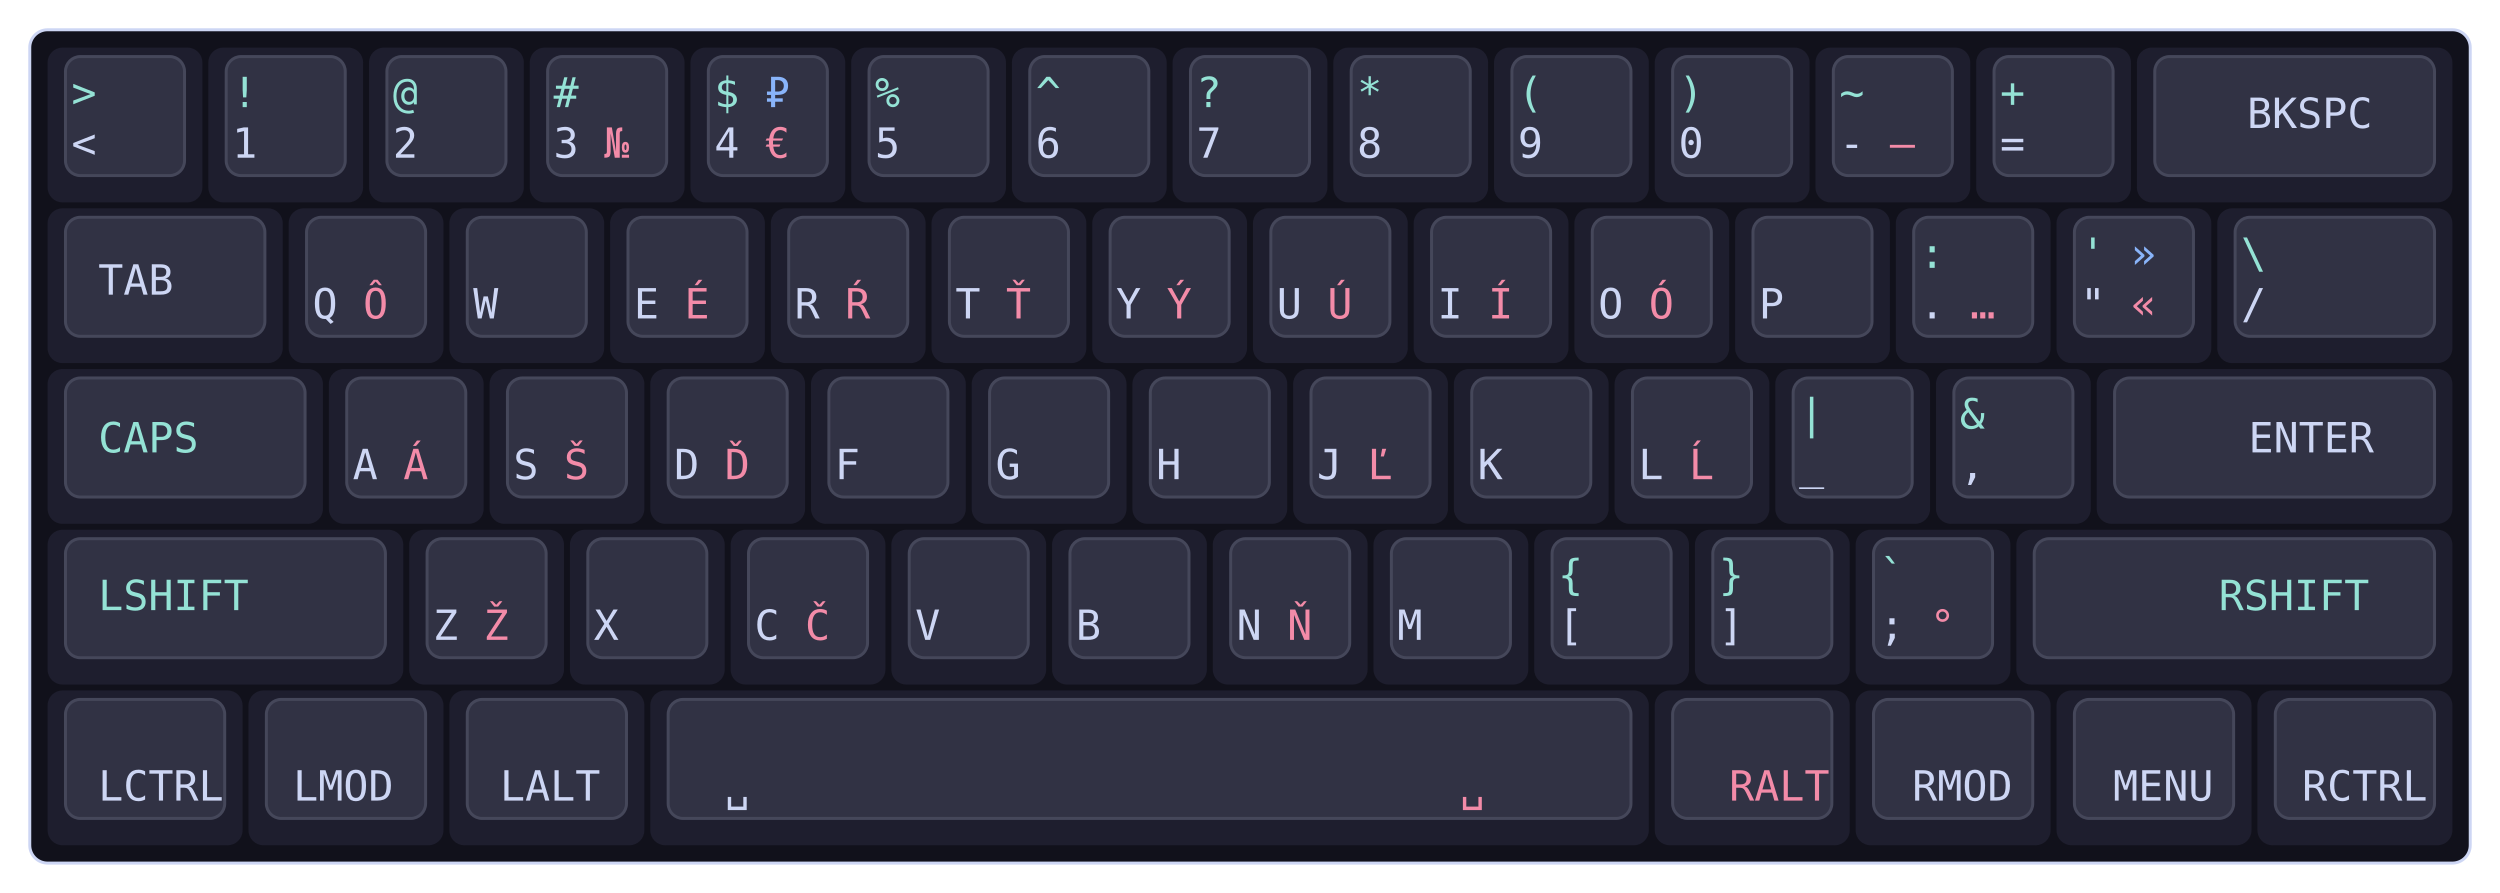
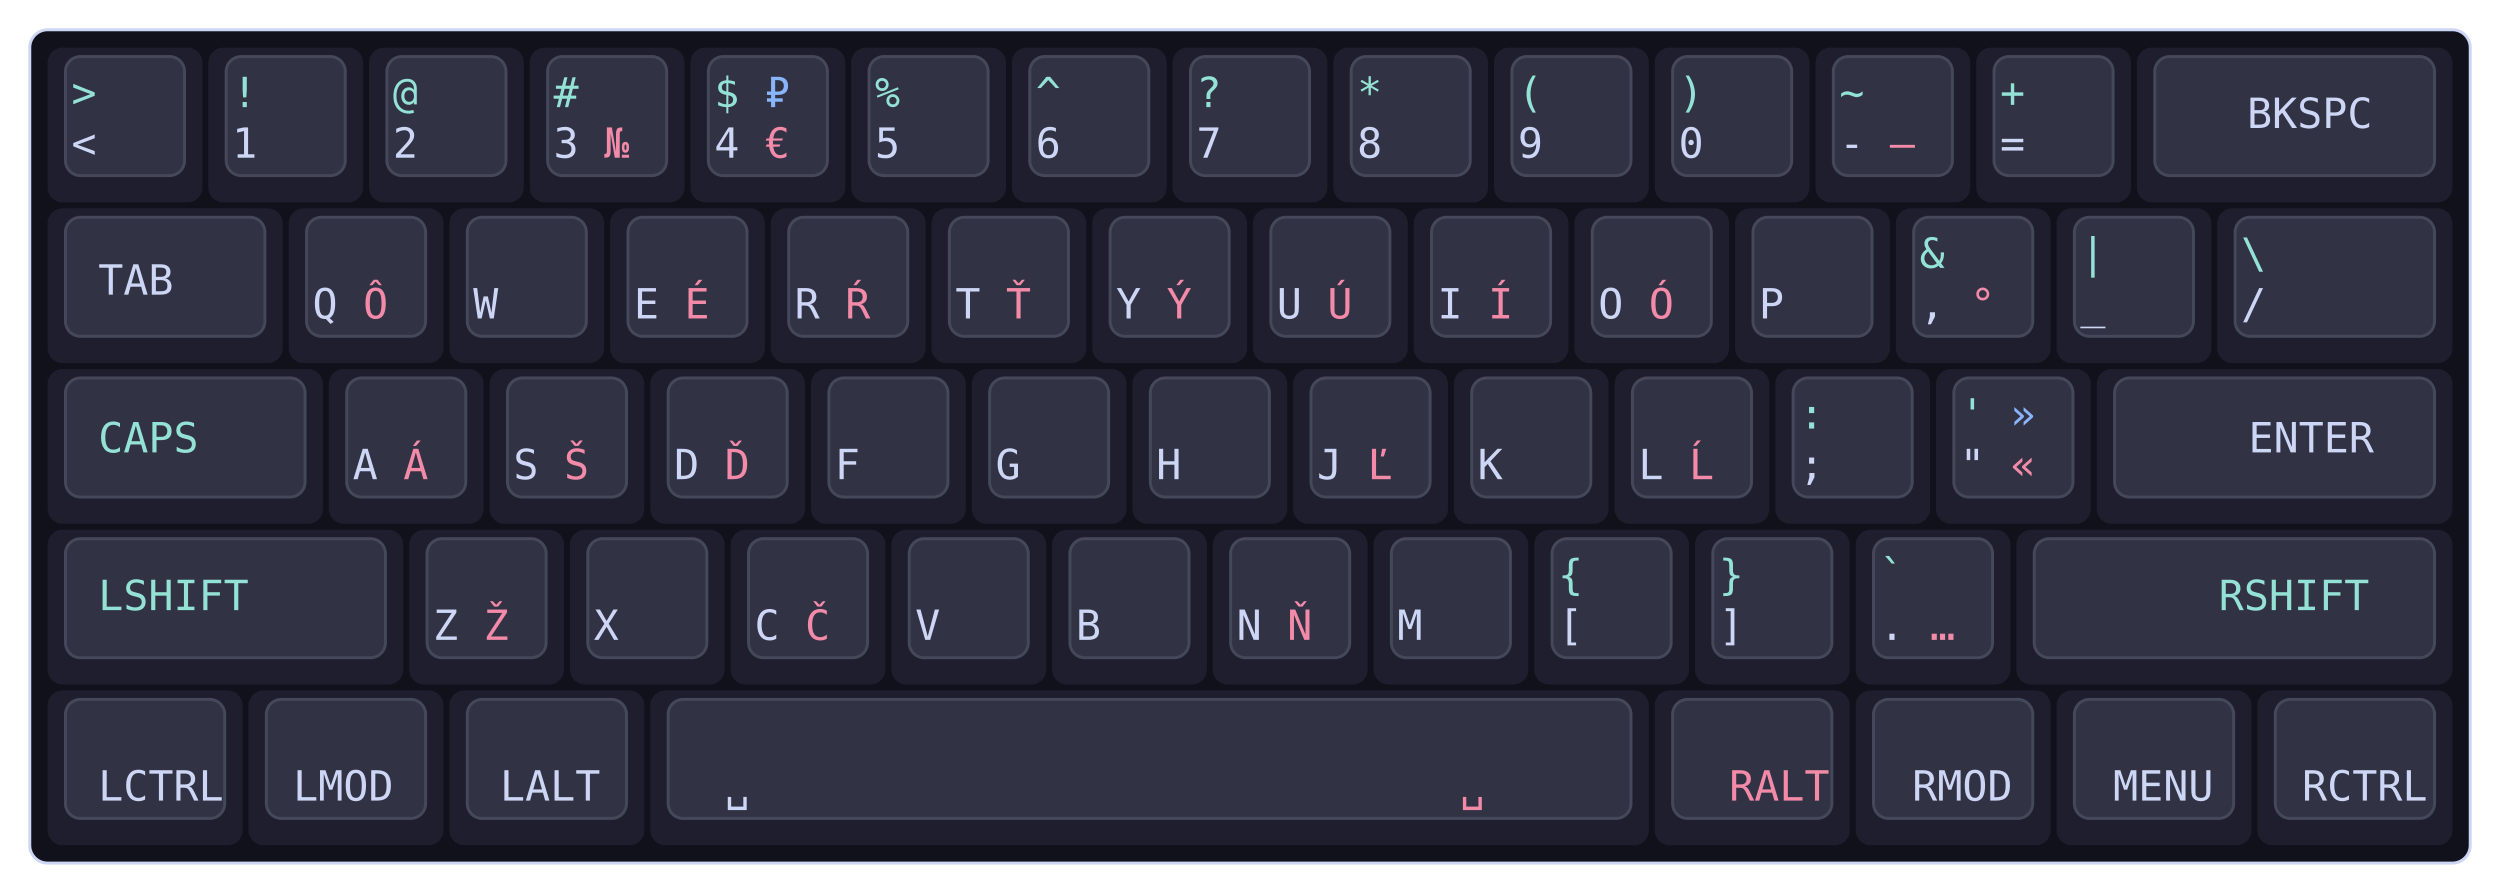
<svg xmlns="http://www.w3.org/2000/svg" width="840px" height="300px" viewBox="0 0 840 300">
  <style type="text/css">
    .keycap .outer { fill: #1e1e2e; }
    .keycap .inner { fill: #313244; stroke: #45475a; }
    .label { font: 14px monospace; }
    .label.level1 { fill: #cdd6f4; }
    .label.level2 { fill: #94e2d5; }
    .label.level3 { fill: #f38ba8; }
    .label.level4 { fill: #89b4fa; }
    .label.small { font-size: 10px; }
  </style>
  <g transform="translate(10,10)">
    <rect width="820" height="280" stroke="#cdd6f4" stroke-width="1" fill="#11111b" rx="6" />
    <g transform="translate(5,5)">
      <g class="keycap">
        <rect x="1" y="1" width="52" height="52" rx="5" class="outer" />
        <rect x="7" y="4" width="40" height="40" rx="5" class="inner" />
        <text x="9.0" y="38.0" class="label level1">&lt;</text>
        <text x="9.0" y="21.0" class="label level2">&gt;</text>
        <text x="26.0" y="38.0" class="label level3" />
        <text x="26.0" y="21.0" class="label level4" />
      </g>
      <g class="keycap">
        <rect x="55" y="1" width="52" height="52" rx="5" class="outer" />
        <rect x="61" y="4" width="40" height="40" rx="5" class="inner" />
        <text x="63.0" y="38.0" class="label level1">1</text>
        <text x="63.0" y="21.0" class="label level2">!</text>
        <text x="80.0" y="38.0" class="label level3" />
        <text x="80.0" y="21.0" class="label level4" />
      </g>
      <g class="keycap">
        <rect x="109" y="1" width="52" height="52" rx="5" class="outer" />
        <rect x="115" y="4" width="40" height="40" rx="5" class="inner" />
        <text x="117.0" y="38.0" class="label level1">2</text>
        <text x="117.0" y="21.0" class="label level2">@</text>
        <text x="134.0" y="38.0" class="label level3" />
        <text x="134.0" y="21.0" class="label level4" />
      </g>
      <g class="keycap">
        <rect x="163" y="1" width="52" height="52" rx="5" class="outer" />
        <rect x="169" y="4" width="40" height="40" rx="5" class="inner" />
        <text x="171.0" y="38.0" class="label level1">3</text>
        <text x="171.0" y="21.0" class="label level2">#</text>
        <text x="188.0" y="38.0" class="label level3">№</text>
        <text x="188.0" y="21.0" class="label level4" />
      </g>
      <g class="keycap">
        <rect x="217" y="1" width="52" height="52" rx="5" class="outer" />
        <rect x="223" y="4" width="40" height="40" rx="5" class="inner" />
        <text x="225.0" y="38.0" class="label level1">4</text>
        <text x="225.0" y="21.0" class="label level2">$</text>
        <text x="242.0" y="38.0" class="label level3">€</text>
        <text x="242.0" y="21.0" class="label level4">₽</text>
      </g>
      <g class="keycap">
        <rect x="271" y="1" width="52" height="52" rx="5" class="outer" />
        <rect x="277" y="4" width="40" height="40" rx="5" class="inner" />
        <text x="279.0" y="38.0" class="label level1">5</text>
        <text x="279.0" y="21.0" class="label level2">%</text>
        <text x="296.0" y="38.0" class="label level3" />
        <text x="296.0" y="21.0" class="label level4" />
      </g>
      <g class="keycap">
        <rect x="325" y="1" width="52" height="52" rx="5" class="outer" />
        <rect x="331" y="4" width="40" height="40" rx="5" class="inner" />
        <text x="333.0" y="38.0" class="label level1">6</text>
        <text x="333.0" y="21.0" class="label level2">^</text>
        <text x="350.0" y="38.0" class="label level3" />
        <text x="350.0" y="21.0" class="label level4" />
      </g>
      <g class="keycap">
        <rect x="379" y="1" width="52" height="52" rx="5" class="outer" />
        <rect x="385" y="4" width="40" height="40" rx="5" class="inner" />
        <text x="387.0" y="38.0" class="label level1">7</text>
        <text x="387.0" y="21.0" class="label level2">?</text>
        <text x="404.0" y="38.0" class="label level3" />
        <text x="404.0" y="21.0" class="label level4" />
      </g>
      <g class="keycap">
        <rect x="433" y="1" width="52" height="52" rx="5" class="outer" />
        <rect x="439" y="4" width="40" height="40" rx="5" class="inner" />
        <text x="441.0" y="38.0" class="label level1">8</text>
        <text x="441.0" y="21.0" class="label level2">*</text>
        <text x="458.0" y="38.0" class="label level3" />
        <text x="458.0" y="21.0" class="label level4" />
      </g>
      <g class="keycap">
        <rect x="487" y="1" width="52" height="52" rx="5" class="outer" />
        <rect x="493" y="4" width="40" height="40" rx="5" class="inner" />
        <text x="495.0" y="38.0" class="label level1">9</text>
        <text x="495.0" y="21.0" class="label level2">(</text>
        <text x="512.0" y="38.0" class="label level3" />
        <text x="512.0" y="21.0" class="label level4" />
      </g>
      <g class="keycap">
        <rect x="541" y="1" width="52" height="52" rx="5" class="outer" />
        <rect x="547" y="4" width="40" height="40" rx="5" class="inner" />
        <text x="549.0" y="38.0" class="label level1">0</text>
        <text x="549.0" y="21.0" class="label level2">)</text>
        <text x="566.0" y="38.0" class="label level3" />
        <text x="566.0" y="21.0" class="label level4" />
      </g>
      <g class="keycap">
        <rect x="595" y="1" width="52" height="52" rx="5" class="outer" />
        <rect x="601" y="4" width="40" height="40" rx="5" class="inner" />
        <text x="603.0" y="38.0" class="label level1">-</text>
        <text x="603.0" y="21.0" class="label level2">~</text>
        <text x="620.0" y="38.0" class="label level3">—</text>
        <text x="620.0" y="21.0" class="label level4" />
      </g>
      <g class="keycap">
        <rect x="649" y="1" width="52" height="52" rx="5" class="outer" />
        <rect x="655" y="4" width="40" height="40" rx="5" class="inner" />
        <text x="657.0" y="38.0" class="label level1">=</text>
        <text x="657.0" y="21.0" class="label level2">+</text>
        <text x="674.0" y="38.0" class="label level3" />
        <text x="674.0" y="21.0" class="label level4" />
      </g>
      <g class="keycap">
        <rect x="703" y="1" width="106" height="52" rx="5" class="outer" />
        <rect x="709" y="4" width="94" height="40" rx="5" class="inner" />
        <text x="740.0" y="28.0" class="label level1">BKSPC</text>
      </g>
      <g class="keycap">
        <rect x="1" y="55" width="79" height="52" rx="5" class="outer" />
        <rect x="7" y="58" width="67" height="40" rx="5" class="inner" />
        <text x="18.0" y="84.0" class="label level1">TAB</text>
      </g>
      <g class="keycap">
        <rect x="82" y="55" width="52" height="52" rx="5" class="outer" />
        <rect x="88" y="58" width="40" height="40" rx="5" class="inner" />
        <text x="90.0" y="92.0" class="label level1">Q</text>
        <text x="90.0" y="75.0" class="label level2" />
        <text x="107.0" y="92.0" class="label level3">Ô</text>
        <text x="107.0" y="75.0" class="label level4" />
      </g>
      <g class="keycap">
        <rect x="136" y="55" width="52" height="52" rx="5" class="outer" />
        <rect x="142" y="58" width="40" height="40" rx="5" class="inner" />
        <text x="144.0" y="92.0" class="label level1">W</text>
        <text x="144.0" y="75.0" class="label level2" />
        <text x="161.0" y="92.0" class="label level3" />
        <text x="161.0" y="75.0" class="label level4" />
      </g>
      <g class="keycap">
        <rect x="190" y="55" width="52" height="52" rx="5" class="outer" />
        <rect x="196" y="58" width="40" height="40" rx="5" class="inner" />
        <text x="198.0" y="92.0" class="label level1">E</text>
        <text x="198.0" y="75.0" class="label level2" />
        <text x="215.0" y="92.0" class="label level3">É</text>
        <text x="215.0" y="75.0" class="label level4" />
      </g>
      <g class="keycap">
        <rect x="244" y="55" width="52" height="52" rx="5" class="outer" />
        <rect x="250" y="58" width="40" height="40" rx="5" class="inner" />
        <text x="252.0" y="92.0" class="label level1">R</text>
        <text x="252.0" y="75.0" class="label level2" />
        <text x="269.0" y="92.0" class="label level3">Ŕ</text>
        <text x="269.0" y="75.0" class="label level4" />
      </g>
      <g class="keycap">
        <rect x="298" y="55" width="52" height="52" rx="5" class="outer" />
        <rect x="304" y="58" width="40" height="40" rx="5" class="inner" />
        <text x="306.0" y="92.0" class="label level1">T</text>
        <text x="306.0" y="75.0" class="label level2" />
        <text x="323.0" y="92.0" class="label level3">Ť</text>
        <text x="323.0" y="75.0" class="label level4" />
      </g>
      <g class="keycap">
        <rect x="352" y="55" width="52" height="52" rx="5" class="outer" />
        <rect x="358" y="58" width="40" height="40" rx="5" class="inner" />
        <text x="360.0" y="92.0" class="label level1">Y</text>
        <text x="360.0" y="75.0" class="label level2" />
        <text x="377.0" y="92.0" class="label level3">Ý</text>
        <text x="377.0" y="75.0" class="label level4" />
      </g>
      <g class="keycap">
        <rect x="406" y="55" width="52" height="52" rx="5" class="outer" />
        <rect x="412" y="58" width="40" height="40" rx="5" class="inner" />
        <text x="414.0" y="92.0" class="label level1">U</text>
        <text x="414.0" y="75.0" class="label level2" />
        <text x="431.0" y="92.0" class="label level3">Ú</text>
        <text x="431.0" y="75.0" class="label level4" />
      </g>
      <g class="keycap">
        <rect x="460" y="55" width="52" height="52" rx="5" class="outer" />
        <rect x="466" y="58" width="40" height="40" rx="5" class="inner" />
        <text x="468.0" y="92.0" class="label level1">I</text>
        <text x="468.0" y="75.0" class="label level2" />
        <text x="485.0" y="92.0" class="label level3">Í</text>
        <text x="485.0" y="75.0" class="label level4" />
      </g>
      <g class="keycap">
        <rect x="514" y="55" width="52" height="52" rx="5" class="outer" />
        <rect x="520" y="58" width="40" height="40" rx="5" class="inner" />
        <text x="522.0" y="92.0" class="label level1">O</text>
        <text x="522.0" y="75.0" class="label level2" />
        <text x="539.0" y="92.0" class="label level3">Ó</text>
        <text x="539.0" y="75.0" class="label level4" />
      </g>
      <g class="keycap">
        <rect x="568" y="55" width="52" height="52" rx="5" class="outer" />
        <rect x="574" y="58" width="40" height="40" rx="5" class="inner" />
        <text x="576.0" y="92.0" class="label level1">P</text>
        <text x="576.0" y="75.0" class="label level2" />
        <text x="593.0" y="92.0" class="label level3" />
        <text x="593.0" y="75.0" class="label level4" />
      </g>
      <g class="keycap">
        <rect x="622" y="55" width="52" height="52" rx="5" class="outer" />
        <rect x="628" y="58" width="40" height="40" rx="5" class="inner" />
-         <text x="630.0" y="92.0" class="label level1">.</text>
-         <text x="630.0" y="75.0" class="label level2">:</text>
-         <text x="647.0" y="92.0" class="label level3">…</text>
+         <text x="630.0" y="92.0" class="label level1">,</text>
+         <text x="630.0" y="75.0" class="label level2">&amp;</text>
+         <text x="647.0" y="92.0" class="label level3">°</text>
        <text x="647.0" y="75.0" class="label level4" />
      </g>
      <g class="keycap">
        <rect x="676" y="55" width="52" height="52" rx="5" class="outer" />
        <rect x="682" y="58" width="40" height="40" rx="5" class="inner" />
-         <text x="684.0" y="92.0" class="label level1">"</text>
-         <text x="684.0" y="75.0" class="label level2">'</text>
-         <text x="701.0" y="92.0" class="label level3">«</text>
-         <text x="701.0" y="75.0" class="label level4">»</text>
+         <text x="684.0" y="92.0" class="label level1">_</text>
+         <text x="684.0" y="75.0" class="label level2">|</text>
+         <text x="701.0" y="92.0" class="label level3" />
+         <text x="701.0" y="75.0" class="label level4" />
      </g>
      <g class="keycap">
        <rect x="730" y="55" width="79" height="52" rx="5" class="outer" />
        <rect x="736" y="58" width="67" height="40" rx="5" class="inner" />
        <text x="738.0" y="92.0" class="label level1">/</text>
        <text x="738.0" y="75.0" class="label level2">\</text>
        <text x="755.0" y="92.0" class="label level3" />
        <text x="755.0" y="75.0" class="label level4" />
      </g>
      <g class="keycap">
        <rect x="1" y="109" width="92.5" height="52" rx="5" class="outer" />
        <rect x="7" y="112" width="80.5" height="40" rx="5" class="inner" />
        <text x="18.0" y="137.0" class="label level2">CAPS</text>
      </g>
      <g class="keycap">
        <rect x="95.5" y="109" width="52" height="52" rx="5" class="outer" />
        <rect x="101.5" y="112" width="40" height="40" rx="5" class="inner" />
        <text x="103.5" y="146.0" class="label level1">A</text>
        <text x="103.5" y="129.0" class="label level2" />
        <text x="120.5" y="146.0" class="label level3">Á</text>
        <text x="120.5" y="129.0" class="label level4" />
      </g>
      <g class="keycap">
        <rect x="149.5" y="109" width="52" height="52" rx="5" class="outer" />
        <rect x="155.5" y="112" width="40" height="40" rx="5" class="inner" />
        <text x="157.5" y="146.0" class="label level1">S</text>
        <text x="157.5" y="129.0" class="label level2" />
        <text x="174.5" y="146.0" class="label level3">Š</text>
        <text x="174.5" y="129.0" class="label level4" />
      </g>
      <g class="keycap">
        <rect x="203.5" y="109" width="52" height="52" rx="5" class="outer" />
        <rect x="209.5" y="112" width="40" height="40" rx="5" class="inner" />
        <text x="211.5" y="146.0" class="label level1">D</text>
        <text x="211.5" y="129.0" class="label level2" />
        <text x="228.5" y="146.0" class="label level3">Ď</text>
        <text x="228.5" y="129.0" class="label level4" />
      </g>
      <g class="keycap">
        <rect x="257.5" y="109" width="52" height="52" rx="5" class="outer" />
        <rect x="263.5" y="112" width="40" height="40" rx="5" class="inner" />
        <text x="265.5" y="146.0" class="label level1">F</text>
        <text x="265.5" y="129.0" class="label level2" />
        <text x="282.5" y="146.0" class="label level3" />
        <text x="282.5" y="129.0" class="label level4" />
      </g>
      <g class="keycap">
        <rect x="311.5" y="109" width="52" height="52" rx="5" class="outer" />
        <rect x="317.5" y="112" width="40" height="40" rx="5" class="inner" />
        <text x="319.5" y="146.0" class="label level1">G</text>
        <text x="319.5" y="129.0" class="label level2" />
        <text x="336.5" y="146.0" class="label level3" />
        <text x="336.5" y="129.0" class="label level4" />
      </g>
      <g class="keycap">
        <rect x="365.5" y="109" width="52" height="52" rx="5" class="outer" />
        <rect x="371.5" y="112" width="40" height="40" rx="5" class="inner" />
        <text x="373.5" y="146.0" class="label level1">H</text>
        <text x="373.5" y="129.0" class="label level2" />
        <text x="390.5" y="146.0" class="label level3" />
        <text x="390.5" y="129.0" class="label level4" />
      </g>
      <g class="keycap">
        <rect x="419.5" y="109" width="52" height="52" rx="5" class="outer" />
        <rect x="425.5" y="112" width="40" height="40" rx="5" class="inner" />
        <text x="427.5" y="146.0" class="label level1">J</text>
        <text x="427.5" y="129.0" class="label level2" />
        <text x="444.5" y="146.0" class="label level3">Ľ</text>
        <text x="444.5" y="129.0" class="label level4" />
      </g>
      <g class="keycap">
        <rect x="473.5" y="109" width="52" height="52" rx="5" class="outer" />
        <rect x="479.5" y="112" width="40" height="40" rx="5" class="inner" />
        <text x="481.5" y="146.0" class="label level1">K</text>
        <text x="481.5" y="129.0" class="label level2" />
        <text x="498.5" y="146.0" class="label level3" />
        <text x="498.5" y="129.0" class="label level4" />
      </g>
      <g class="keycap">
        <rect x="527.5" y="109" width="52" height="52" rx="5" class="outer" />
        <rect x="533.5" y="112" width="40" height="40" rx="5" class="inner" />
        <text x="535.5" y="146.0" class="label level1">L</text>
        <text x="535.5" y="129.0" class="label level2" />
        <text x="552.5" y="146.0" class="label level3">Ĺ</text>
        <text x="552.5" y="129.0" class="label level4" />
      </g>
      <g class="keycap">
        <rect x="581.5" y="109" width="52" height="52" rx="5" class="outer" />
        <rect x="587.5" y="112" width="40" height="40" rx="5" class="inner" />
-         <text x="589.5" y="146.0" class="label level1">_</text>
-         <text x="589.5" y="129.0" class="label level2">|</text>
+         <text x="589.5" y="146.0" class="label level1">;</text>
+         <text x="589.5" y="129.0" class="label level2">:</text>
        <text x="606.5" y="146.0" class="label level3" />
        <text x="606.5" y="129.0" class="label level4" />
      </g>
      <g class="keycap">
        <rect x="635.5" y="109" width="52" height="52" rx="5" class="outer" />
        <rect x="641.5" y="112" width="40" height="40" rx="5" class="inner" />
-         <text x="643.5" y="146.0" class="label level1">,</text>
-         <text x="643.5" y="129.0" class="label level2">&amp;</text>
-         <text x="660.5" y="146.0" class="label level3" />
-         <text x="660.5" y="129.0" class="label level4" />
+         <text x="643.5" y="146.0" class="label level1">"</text>
+         <text x="643.5" y="129.0" class="label level2">'</text>
+         <text x="660.5" y="146.0" class="label level3">«</text>
+         <text x="660.5" y="129.0" class="label level4">»</text>
      </g>
      <g class="keycap">
        <rect x="689.5" y="109" width="119.5" height="52" rx="5" class="outer" />
        <rect x="695.5" y="112" width="107.5" height="40" rx="5" class="inner" />
        <text x="740.5" y="137.0" class="label level1">ENTER</text>
      </g>
      <g class="keycap">
        <rect x="1" y="163" width="119.5" height="52" rx="5" class="outer" />
        <rect x="7" y="166" width="107.5" height="40" rx="5" class="inner" />
        <text x="18.0" y="190.0" class="label level2">LSHIFT</text>
      </g>
      <g class="keycap">
        <rect x="122.5" y="163" width="52" height="52" rx="5" class="outer" />
        <rect x="128.5" y="166" width="40" height="40" rx="5" class="inner" />
        <text x="130.5" y="200.0" class="label level1">Z</text>
        <text x="130.5" y="183.0" class="label level2" />
        <text x="147.5" y="200.0" class="label level3">Ž</text>
        <text x="147.5" y="183.0" class="label level4" />
      </g>
      <g class="keycap">
        <rect x="176.5" y="163" width="52" height="52" rx="5" class="outer" />
        <rect x="182.5" y="166" width="40" height="40" rx="5" class="inner" />
        <text x="184.5" y="200.0" class="label level1">X</text>
        <text x="184.5" y="183.0" class="label level2" />
        <text x="201.5" y="200.0" class="label level3" />
        <text x="201.5" y="183.0" class="label level4" />
      </g>
      <g class="keycap">
        <rect x="230.5" y="163" width="52" height="52" rx="5" class="outer" />
        <rect x="236.5" y="166" width="40" height="40" rx="5" class="inner" />
        <text x="238.5" y="200.0" class="label level1">C</text>
        <text x="238.5" y="183.0" class="label level2" />
        <text x="255.5" y="200.0" class="label level3">Č</text>
        <text x="255.5" y="183.0" class="label level4" />
      </g>
      <g class="keycap">
        <rect x="284.5" y="163" width="52" height="52" rx="5" class="outer" />
        <rect x="290.5" y="166" width="40" height="40" rx="5" class="inner" />
        <text x="292.5" y="200.0" class="label level1">V</text>
        <text x="292.5" y="183.0" class="label level2" />
        <text x="309.5" y="200.0" class="label level3" />
        <text x="309.5" y="183.0" class="label level4" />
      </g>
      <g class="keycap">
        <rect x="338.5" y="163" width="52" height="52" rx="5" class="outer" />
        <rect x="344.5" y="166" width="40" height="40" rx="5" class="inner" />
        <text x="346.5" y="200.0" class="label level1">B</text>
        <text x="346.5" y="183.0" class="label level2" />
        <text x="363.5" y="200.0" class="label level3" />
        <text x="363.5" y="183.0" class="label level4" />
      </g>
      <g class="keycap">
        <rect x="392.5" y="163" width="52" height="52" rx="5" class="outer" />
        <rect x="398.5" y="166" width="40" height="40" rx="5" class="inner" />
        <text x="400.5" y="200.0" class="label level1">N</text>
        <text x="400.5" y="183.0" class="label level2" />
        <text x="417.5" y="200.0" class="label level3">Ň</text>
        <text x="417.5" y="183.0" class="label level4" />
      </g>
      <g class="keycap">
        <rect x="446.5" y="163" width="52" height="52" rx="5" class="outer" />
        <rect x="452.5" y="166" width="40" height="40" rx="5" class="inner" />
        <text x="454.5" y="200.0" class="label level1">M</text>
        <text x="454.5" y="183.0" class="label level2" />
        <text x="471.5" y="200.0" class="label level3" />
        <text x="471.5" y="183.0" class="label level4" />
      </g>
      <g class="keycap">
        <rect x="500.5" y="163" width="52" height="52" rx="5" class="outer" />
        <rect x="506.5" y="166" width="40" height="40" rx="5" class="inner" />
        <text x="508.5" y="200.0" class="label level1">[</text>
        <text x="508.5" y="183.0" class="label level2">{</text>
        <text x="525.5" y="200.0" class="label level3" />
        <text x="525.5" y="183.0" class="label level4" />
      </g>
      <g class="keycap">
        <rect x="554.5" y="163" width="52" height="52" rx="5" class="outer" />
        <rect x="560.5" y="166" width="40" height="40" rx="5" class="inner" />
        <text x="562.5" y="200.0" class="label level1">]</text>
        <text x="562.5" y="183.0" class="label level2">}</text>
        <text x="579.5" y="200.0" class="label level3" />
        <text x="579.5" y="183.0" class="label level4" />
      </g>
      <g class="keycap">
        <rect x="608.5" y="163" width="52" height="52" rx="5" class="outer" />
        <rect x="614.5" y="166" width="40" height="40" rx="5" class="inner" />
-         <text x="616.5" y="200.0" class="label level1">;</text>
+         <text x="616.5" y="200.0" class="label level1">.</text>
        <text x="616.5" y="183.0" class="label level2">`</text>
-         <text x="633.5" y="200.0" class="label level3">°</text>
+         <text x="633.5" y="200.0" class="label level3">…</text>
        <text x="633.5" y="183.0" class="label level4" />
      </g>
      <g class="keycap">
        <rect x="662.5" y="163" width="146.5" height="52" rx="5" class="outer" />
        <rect x="668.5" y="166" width="134.5" height="40" rx="5" class="inner" />
        <text x="730.5" y="190.0" class="label level2">RSHIFT</text>
      </g>
      <g class="keycap">
        <rect x="1" y="217" width="65.5" height="52" rx="5" class="outer" />
        <rect x="7" y="220" width="53.5" height="40" rx="5" class="inner" />
        <text x="18.0" y="254.0" class="label level1">LCTRL</text>
      </g>
      <g class="keycap">
        <rect x="68.5" y="217" width="65.5" height="52" rx="5" class="outer" />
        <rect x="74.5" y="220" width="53.5" height="40" rx="5" class="inner" />
        <text x="83.5" y="254.0" class="label level1">LMOD</text>
      </g>
      <g class="keycap">
        <rect x="136" y="217" width="65.5" height="52" rx="5" class="outer" />
        <rect x="142" y="220" width="53.5" height="40" rx="5" class="inner" />
        <text x="153.0" y="254.0" class="label level1">LALT</text>
      </g>
      <g class="keycap">
        <rect x="203.5" y="217" width="335.5" height="52" rx="5" class="outer" />
        <rect x="209.5" y="220" width="323.5" height="40" rx="5" class="inner" />
        <text x="228.5" y="254.0" class="label level1">␣</text>
        <text x="228.5" y="237.0" class="label level2" />
        <text x="475.5" y="254.0" class="label level3">␣</text>
        <text x="475.5" y="237.0" class="label level4" />
      </g>
      <g class="keycap">
        <rect x="541" y="217" width="65.5" height="52" rx="5" class="outer" />
        <rect x="547" y="220" width="53.5" height="40" rx="5" class="inner" />
        <text x="566.0" y="254.0" class="label level3">RALT</text>
      </g>
      <g class="keycap">
        <rect x="608.5" y="217" width="65.5" height="52" rx="5" class="outer" />
        <rect x="614.5" y="220" width="53.5" height="40" rx="5" class="inner" />
        <text x="627.5" y="254.0" class="label level1">RMOD</text>
      </g>
      <g class="keycap">
        <rect x="676" y="217" width="65.5" height="52" rx="5" class="outer" />
        <rect x="682" y="220" width="53.5" height="40" rx="5" class="inner" />
        <text x="695.0" y="254.0" class="label level1">MENU</text>
      </g>
      <g class="keycap">
        <rect x="743.5" y="217" width="65.5" height="52" rx="5" class="outer" />
        <rect x="749.5" y="220" width="53.5" height="40" rx="5" class="inner" />
        <text x="758.5" y="254.0" class="label level1">RCTRL</text>
      </g>
    </g>
  </g>
</svg>
